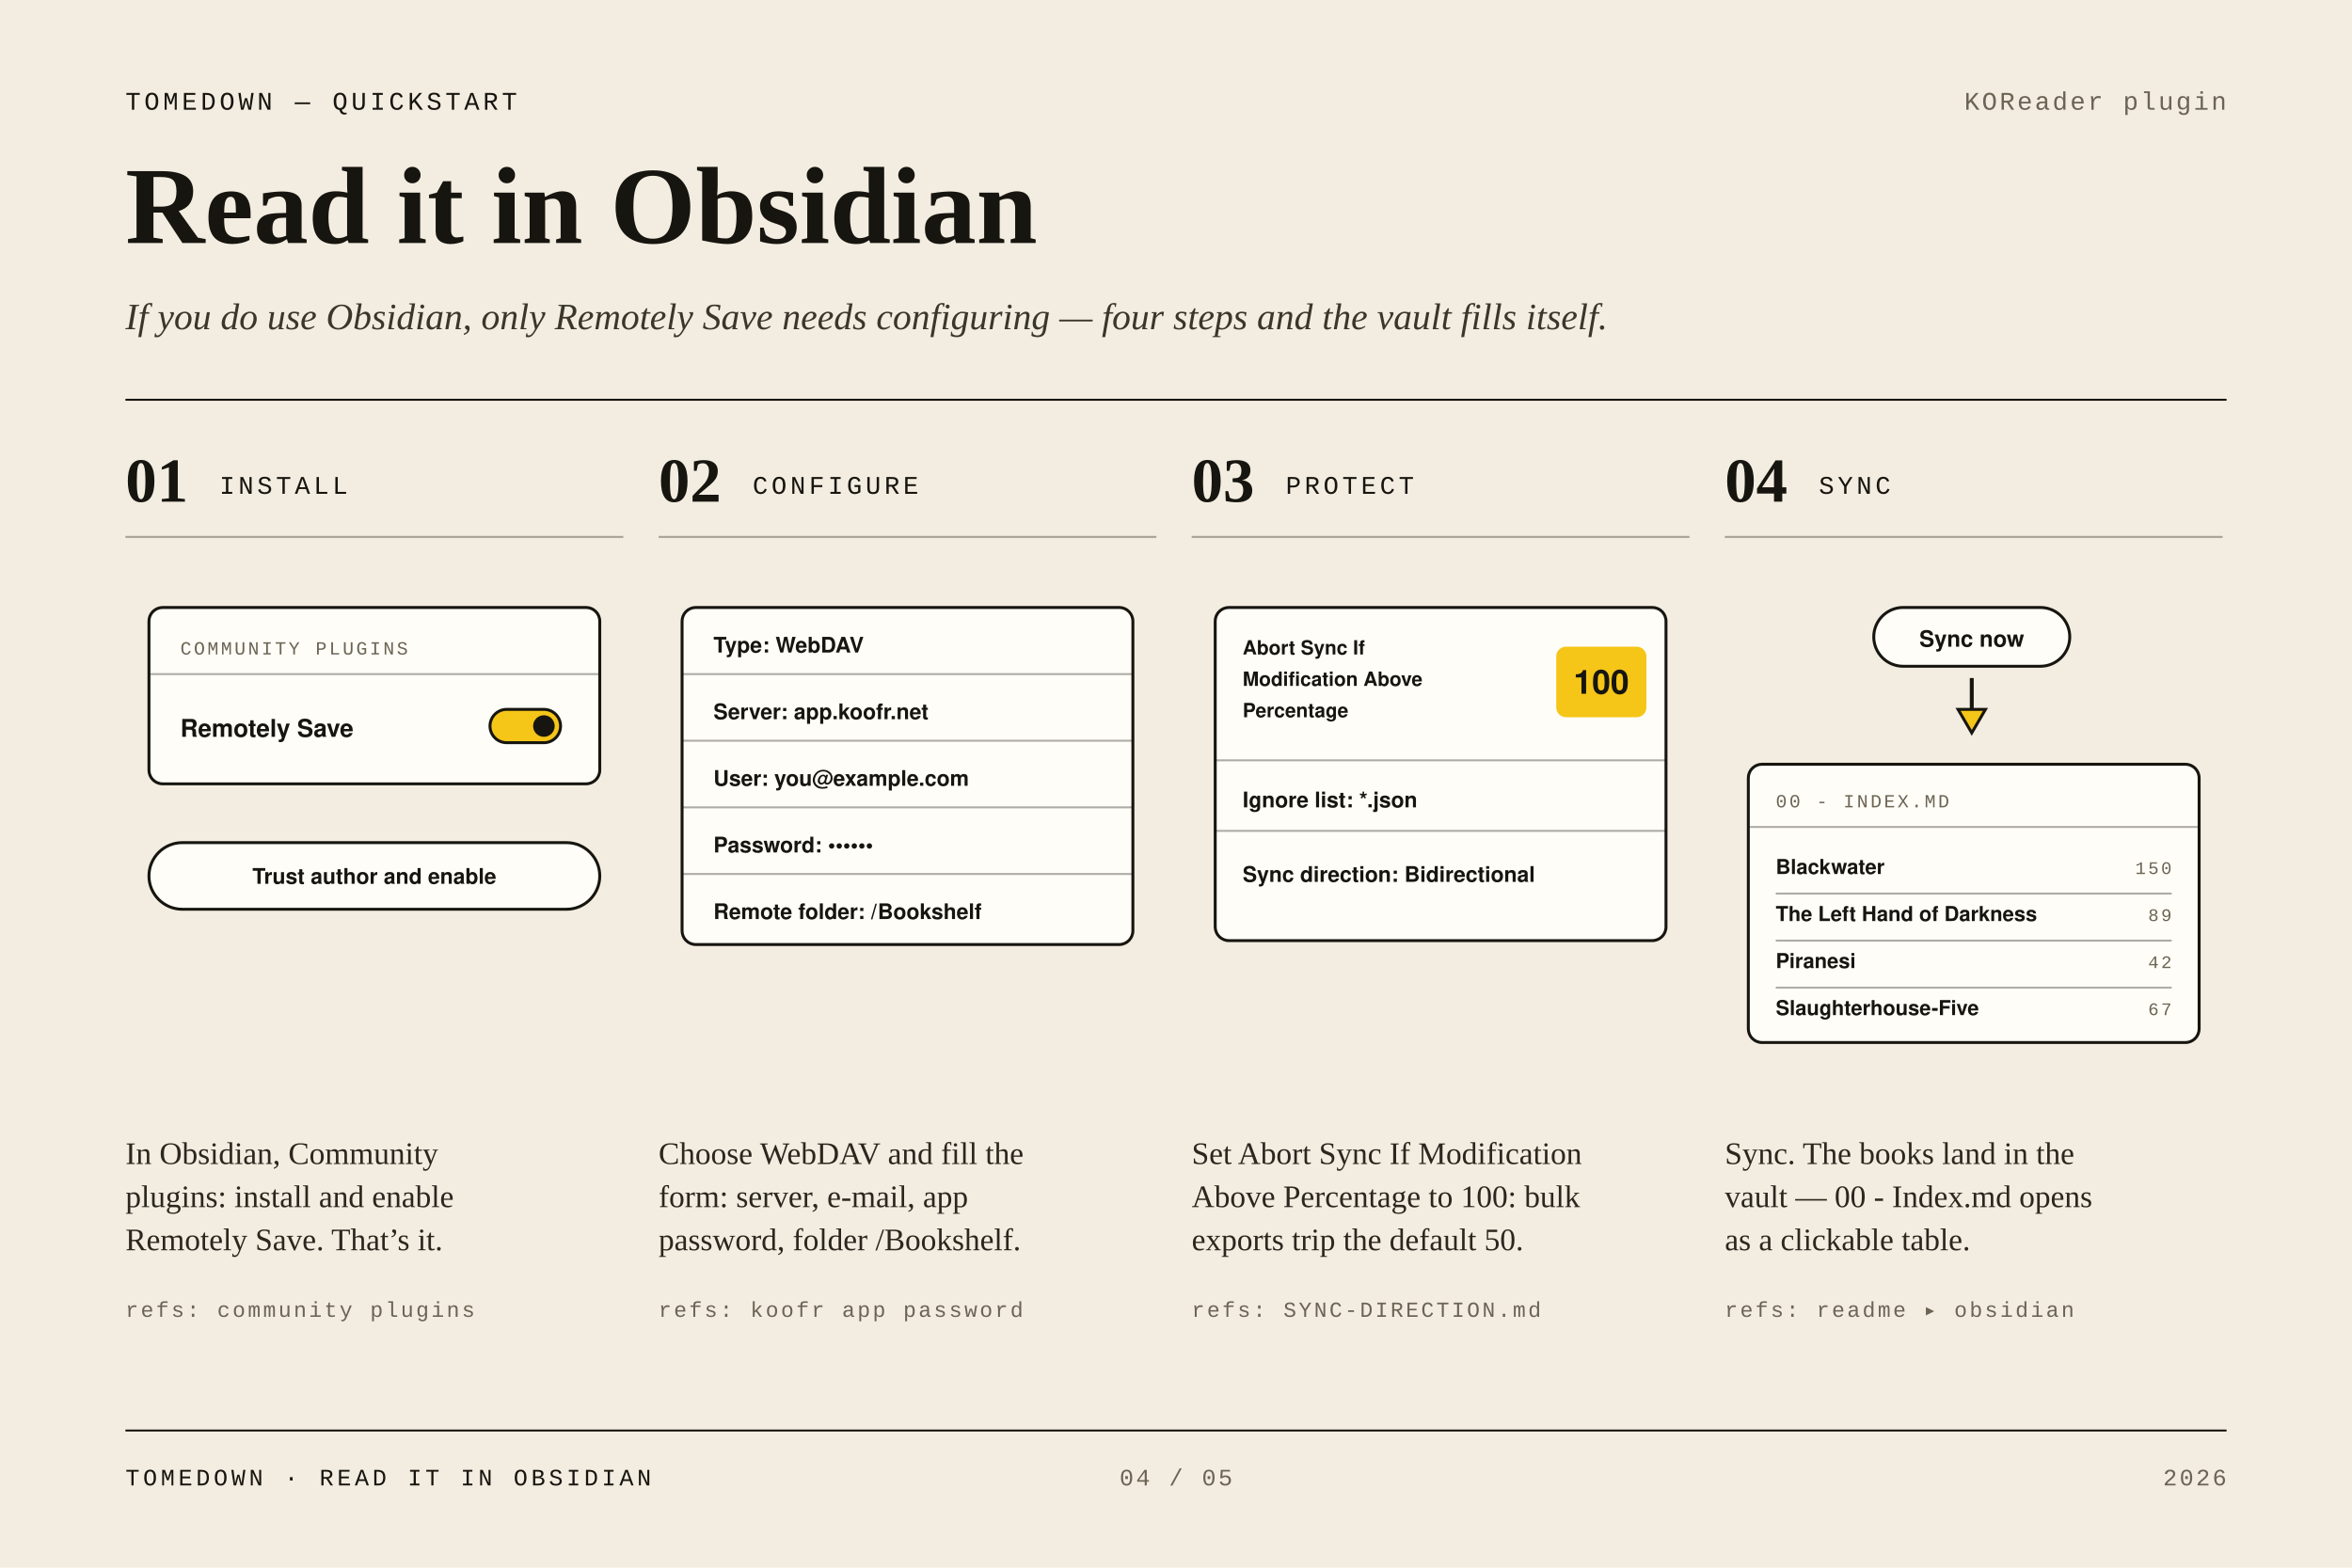
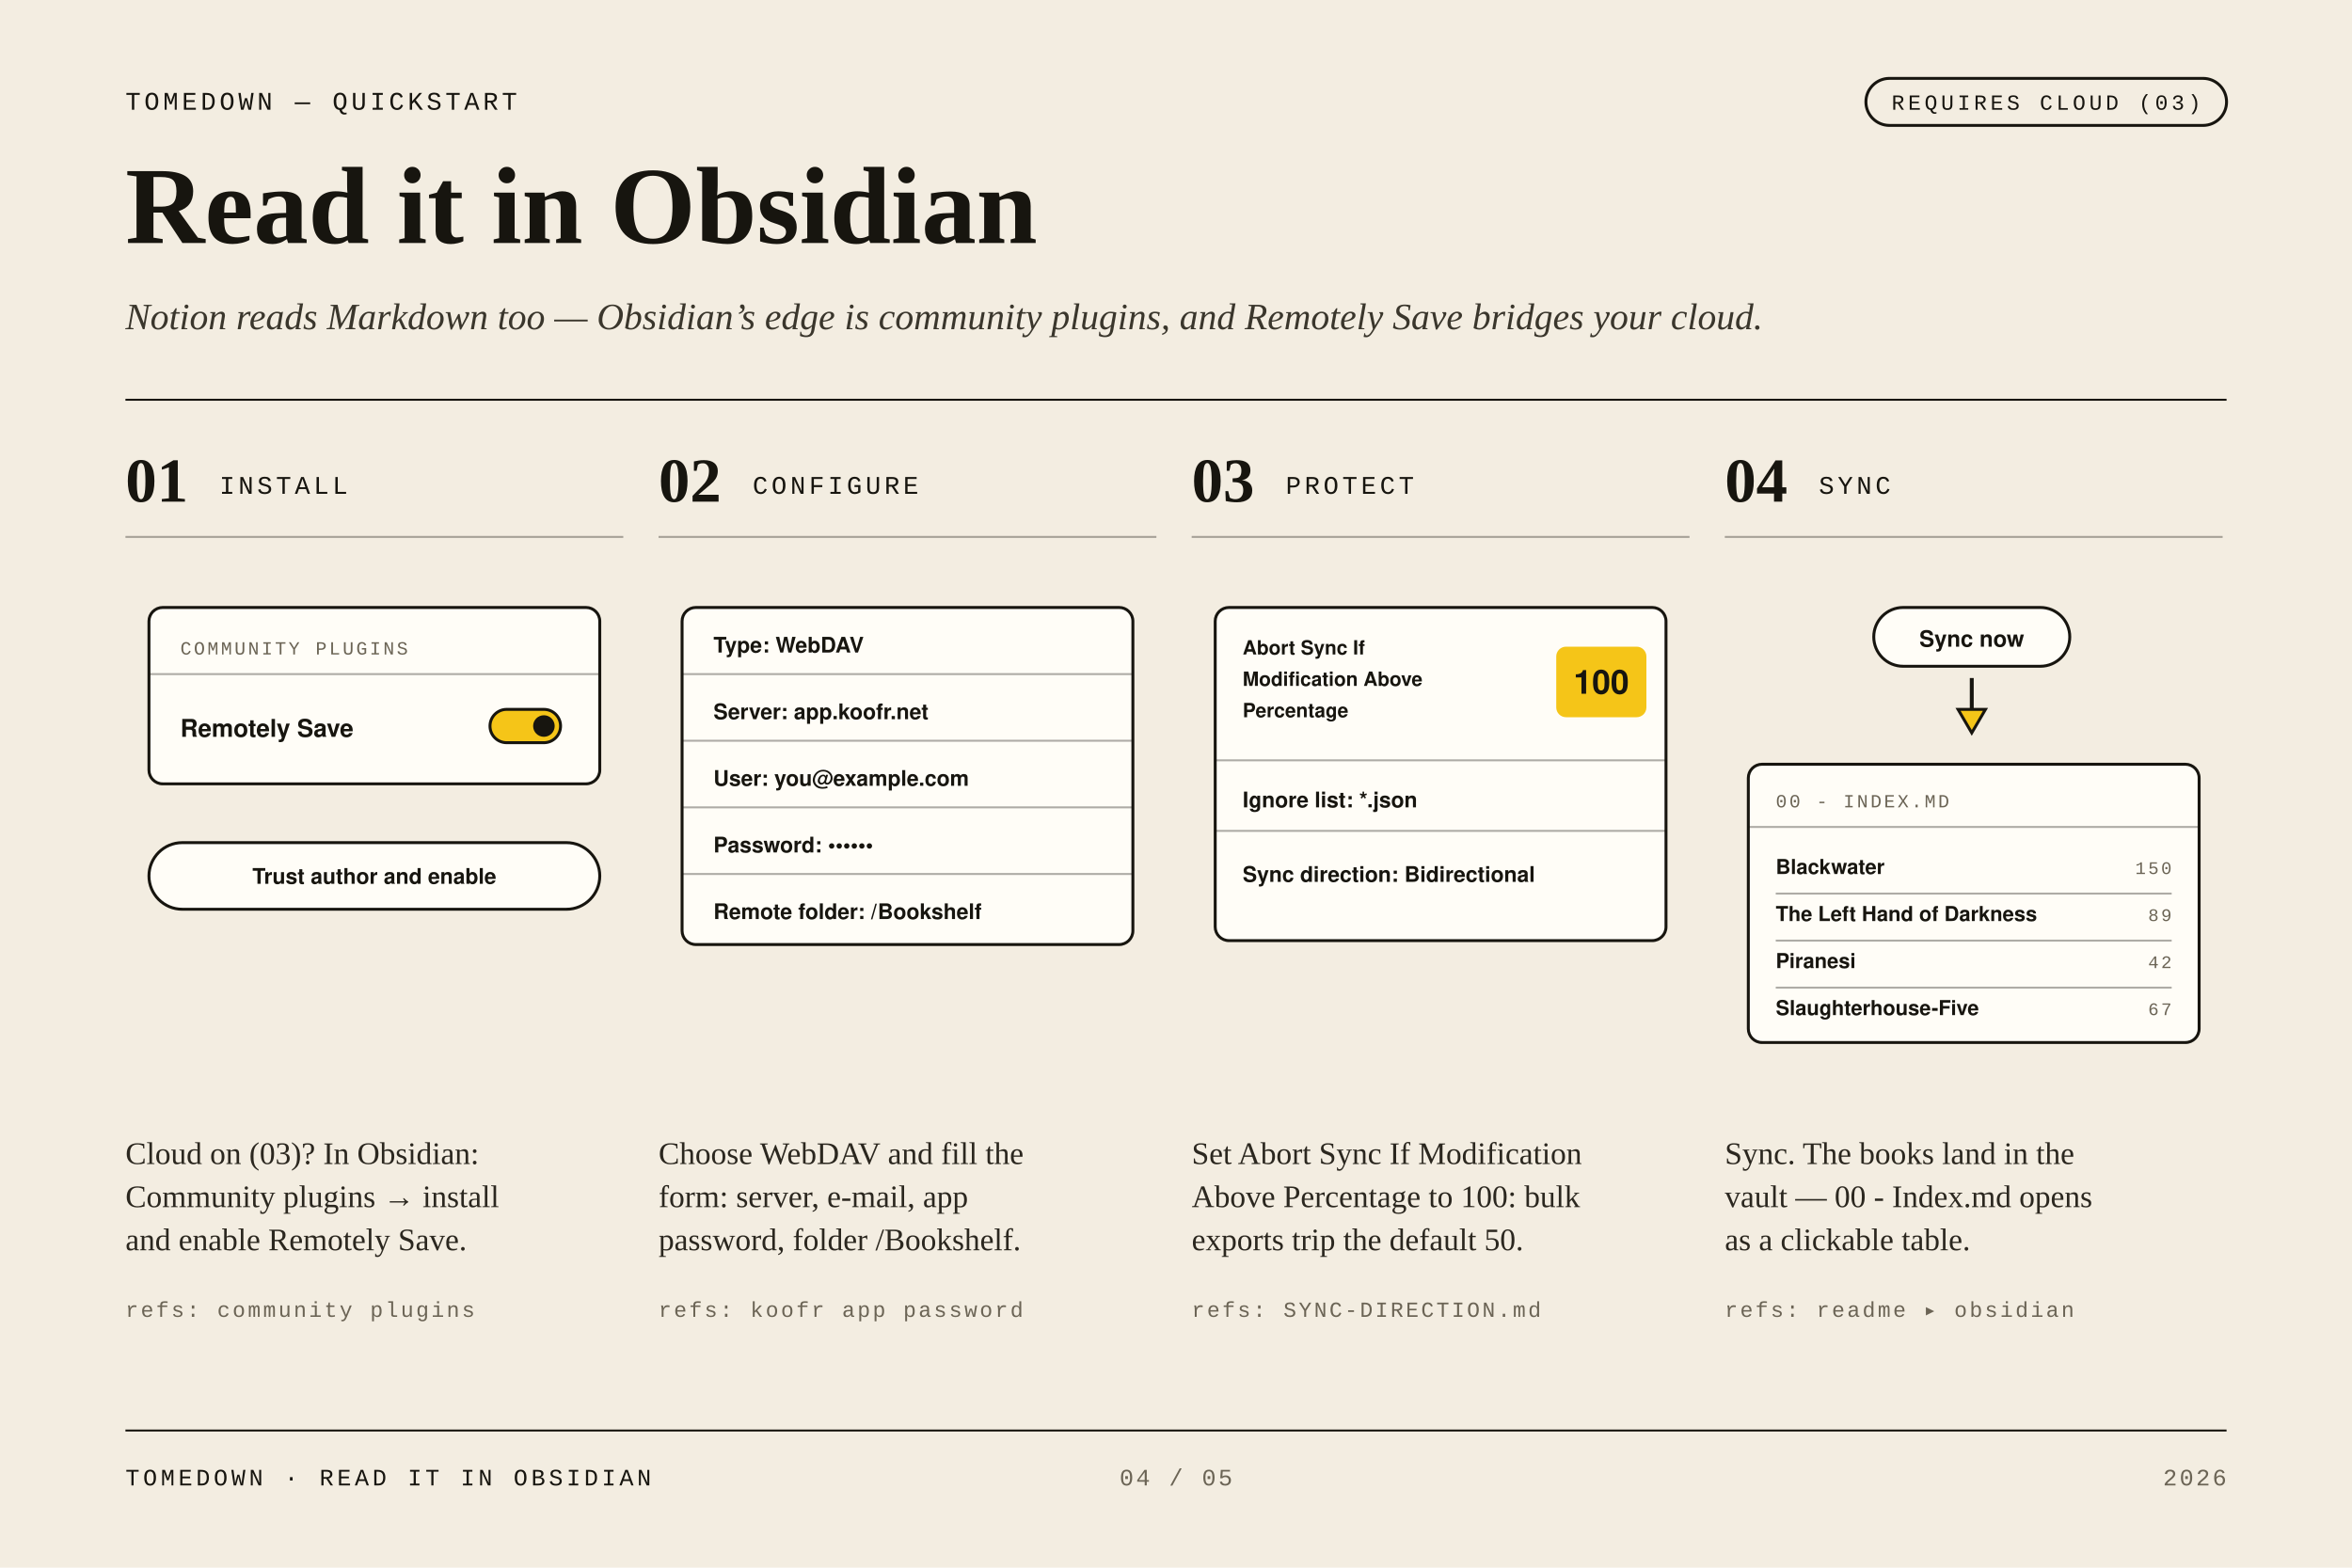
<svg xmlns="http://www.w3.org/2000/svg" width="1200" height="800" viewBox="0 0 1200 800" role="img" aria-label="Tomedown quickstart tutorial 04 — Read it in Obsidian: install Remotely Save, configure WebDAV, set the abort guard to 100, sync and open the index">
  <style>
    .display { font-family: Georgia, "Times New Roman", serif; font-weight: 700; fill: #17150F; }
    .deck    { font-family: Georgia, "Times New Roman", serif; font-style: italic; fill: #3A362C; }
    .label   { font-family: "SF Mono", Menlo, Consolas, "Liberation Mono", monospace; letter-spacing: 1.8px; fill: #17150F; }
    .labelm  { font-family: "SF Mono", Menlo, Consolas, "Liberation Mono", monospace; letter-spacing: 1.2px; fill: #6B6455; }
    .body    { font-family: Georgia, "Times New Roman", serif; fill: #2B271F; }
    .menu    { font-family: "Helvetica Neue", Helvetica, Arial, sans-serif; font-weight: 700; fill: #17150F; }
    .code    { font-family: "SF Mono", Menlo, Consolas, "Liberation Mono", monospace; fill: #17150F; }
    .rule    { stroke: #17150F; stroke-width: 1; }
    .hair    { stroke: #17150F; stroke-width: 1; opacity: .35; }
    .card    { fill: #FFFDF7; stroke: #17150F; stroke-width: 1.5; }
    .skel    { fill: #D9D2C2; }
    .accent  { fill: #F5C518; }
  </style>
  <rect width="1200" height="800" fill="#F3EDE1" />
  <text class="label" x="64" y="56" font-size="13">TOMEDOWN — QUICKSTART</text>
-   <text class="labelm" x="1136" y="56" font-size="13" text-anchor="end">KOReader plugin</text>
+   <rect x="952" y="40" width="184" height="24" rx="12" fill="none" stroke="#17150F" stroke-width="1.5" />
+   <text class="label" x="1044" y="56" font-size="11" text-anchor="middle">REQUIRES CLOUD (03)</text>
  <text class="display" x="64" y="124" font-size="56">Read it in Obsidian</text>
-   <text class="deck" x="64" y="168" font-size="19">If you do use Obsidian, only Remotely Save needs configuring — four steps and the vault fills itself.</text>
+   <text class="deck" x="64" y="168" font-size="19">Notion reads Markdown too — Obsidian’s edge is community plugins, and Remotely Save bridges your cloud.</text>
  <line class="rule" x1="64" y1="204" x2="1136" y2="204" />
  <text class="display" x="64" y="256" font-size="32">01</text>
  <text class="label" x="112" y="252" font-size="13">INSTALL</text>
  <line class="hair" x1="64" y1="274" x2="318" y2="274" />
  <rect class="card" x="76" y="310" width="230" height="90" rx="7" />
  <text class="labelm" x="92" y="334" font-size="9.5">COMMUNITY PLUGINS</text>
  <line class="hair" x1="76" y1="344" x2="306" y2="344" />
  <text class="menu" x="92" y="376" font-size="12.5">Remotely Save</text>
  <rect x="250" y="362" width="36" height="17" rx="8.5" fill="#F5C518" stroke="#17150F" stroke-width="1.5" />
  <circle cx="277.5" cy="370.5" r="5.5" fill="#17150F" />
  <rect x="76" y="430" width="230" height="34" rx="17" fill="#FFFDF7" stroke="#17150F" stroke-width="1.5" />
  <text class="menu" x="191" y="451" font-size="11" text-anchor="middle">Trust author and enable</text>
-   <text class="body" x="64" y="594" font-size="16">In Obsidian, Community</text>
-   <text class="body" x="64" y="616" font-size="16">plugins: install and enable</text>
-   <text class="body" x="64" y="638" font-size="16">Remotely Save. That’s it.</text>
+   <text class="body" x="64" y="594" font-size="16">Cloud on (03)? In Obsidian:</text>
+   <text class="body" x="64" y="616" font-size="16">Community plugins → install</text>
+   <text class="body" x="64" y="638" font-size="16">and enable Remotely Save.</text>
  <text class="labelm" x="64" y="672" font-size="11">refs: community plugins</text>
  <text class="display" x="336" y="256" font-size="32">02</text>
  <text class="label" x="384" y="252" font-size="13">CONFIGURE</text>
  <line class="hair" x1="336" y1="274" x2="590" y2="274" />
  <rect class="card" x="348" y="310" width="230" height="172" rx="7" />
  <line class="hair" x1="348" y1="344" x2="578" y2="344" />
  <line class="hair" x1="348" y1="378" x2="578" y2="378" />
  <line class="hair" x1="348" y1="412" x2="578" y2="412" />
  <line class="hair" x1="348" y1="446" x2="578" y2="446" />
  <text class="menu" x="364" y="333" font-size="11">Type: WebDAV</text>
  <text class="menu" x="364" y="367" font-size="11">Server: app.koofr.net</text>
  <text class="menu" x="364" y="401" font-size="11">User: you@example.com</text>
  <text class="menu" x="364" y="435" font-size="11">Password: ••••••</text>
  <text class="menu" x="364" y="469" font-size="11">Remote folder: /Bookshelf</text>
  <text class="body" x="336" y="594" font-size="16">Choose WebDAV and fill the</text>
  <text class="body" x="336" y="616" font-size="16">form: server, e-mail, app</text>
  <text class="body" x="336" y="638" font-size="16">password, folder /Bookshelf.</text>
  <text class="labelm" x="336" y="672" font-size="11">refs: koofr app password</text>
  <text class="display" x="608" y="256" font-size="32">03</text>
  <text class="label" x="656" y="252" font-size="13">PROTECT</text>
  <line class="hair" x1="608" y1="274" x2="862" y2="274" />
  <rect class="card" x="620" y="310" width="230" height="170" rx="7" />
  <line class="hair" x1="620" y1="388" x2="850" y2="388" />
  <line class="hair" x1="620" y1="424" x2="850" y2="424" />
  <text class="menu" x="634" y="334" font-size="10">Abort Sync If</text>
  <text class="menu" x="634" y="350" font-size="10">Modification Above</text>
  <text class="menu" x="634" y="366" font-size="10">Percentage</text>
  <rect class="accent" x="794" y="330" width="46" height="36" rx="5" />
  <text class="menu" x="817" y="354" font-size="17" text-anchor="middle">100</text>
  <text class="menu" x="634" y="412" font-size="11">Ignore list: *.json</text>
  <text class="menu" x="634" y="450" font-size="11">Sync direction: Bidirectional</text>
  <text class="body" x="608" y="594" font-size="16">Set Abort Sync If Modification</text>
  <text class="body" x="608" y="616" font-size="16">Above Percentage to 100: bulk</text>
  <text class="body" x="608" y="638" font-size="16">exports trip the default 50.</text>
  <text class="labelm" x="608" y="672" font-size="11">refs: SYNC-DIRECTION.md</text>
  <text class="display" x="880" y="256" font-size="32">04</text>
  <text class="label" x="928" y="252" font-size="13">SYNC</text>
  <line class="hair" x1="880" y1="274" x2="1134" y2="274" />
  <rect x="956" y="310" width="100" height="30" rx="15" fill="#FFFDF7" stroke="#17150F" stroke-width="1.5" />
  <text class="menu" x="1006" y="330" font-size="11.5" text-anchor="middle">Sync now</text>
  <path d="M1006 346 V364" fill="none" stroke="#17150F" stroke-width="2" />
  <path class="accent" d="M999 362 L1006 374 L1013 362 Z" stroke="#17150F" stroke-width="1.5" />
  <rect class="card" x="892" y="390" width="230" height="142" rx="7" />
  <text class="labelm" x="906" y="412" font-size="9.5">00 - INDEX.MD</text>
  <line class="hair" x1="892" y1="422" x2="1122" y2="422" />
  <text class="menu" x="906" y="446" font-size="10.5">Blackwater</text>
  <text class="labelm" x="1108" y="446" font-size="9" text-anchor="end">150</text>
  <line class="hair" x1="906" y1="456" x2="1108" y2="456" />
  <text class="menu" x="906" y="470" font-size="10.5">The Left Hand of Darkness</text>
  <text class="labelm" x="1108" y="470" font-size="9" text-anchor="end">89</text>
  <line class="hair" x1="906" y1="480" x2="1108" y2="480" />
  <text class="menu" x="906" y="494" font-size="10.5">Piranesi</text>
  <text class="labelm" x="1108" y="494" font-size="9" text-anchor="end">42</text>
  <line class="hair" x1="906" y1="504" x2="1108" y2="504" />
  <text class="menu" x="906" y="518" font-size="10.5">Slaughterhouse-Five</text>
  <text class="labelm" x="1108" y="518" font-size="9" text-anchor="end">67</text>
  <text class="body" x="880" y="594" font-size="16">Sync. The books land in the</text>
  <text class="body" x="880" y="616" font-size="16">vault — 00 - Index.md opens</text>
  <text class="body" x="880" y="638" font-size="16">as a clickable table.</text>
  <text class="labelm" x="880" y="672" font-size="11">refs: readme ▸ obsidian</text>
  <line class="rule" x1="64" y1="730" x2="1136" y2="730" />
  <text class="label" x="64" y="758" font-size="12">TOMEDOWN · READ IT IN OBSIDIAN</text>
  <text class="labelm" x="600" y="758" font-size="12" text-anchor="middle">04 / 05</text>
  <text class="labelm" x="1136" y="758" font-size="12" text-anchor="end">2026</text>
</svg>
